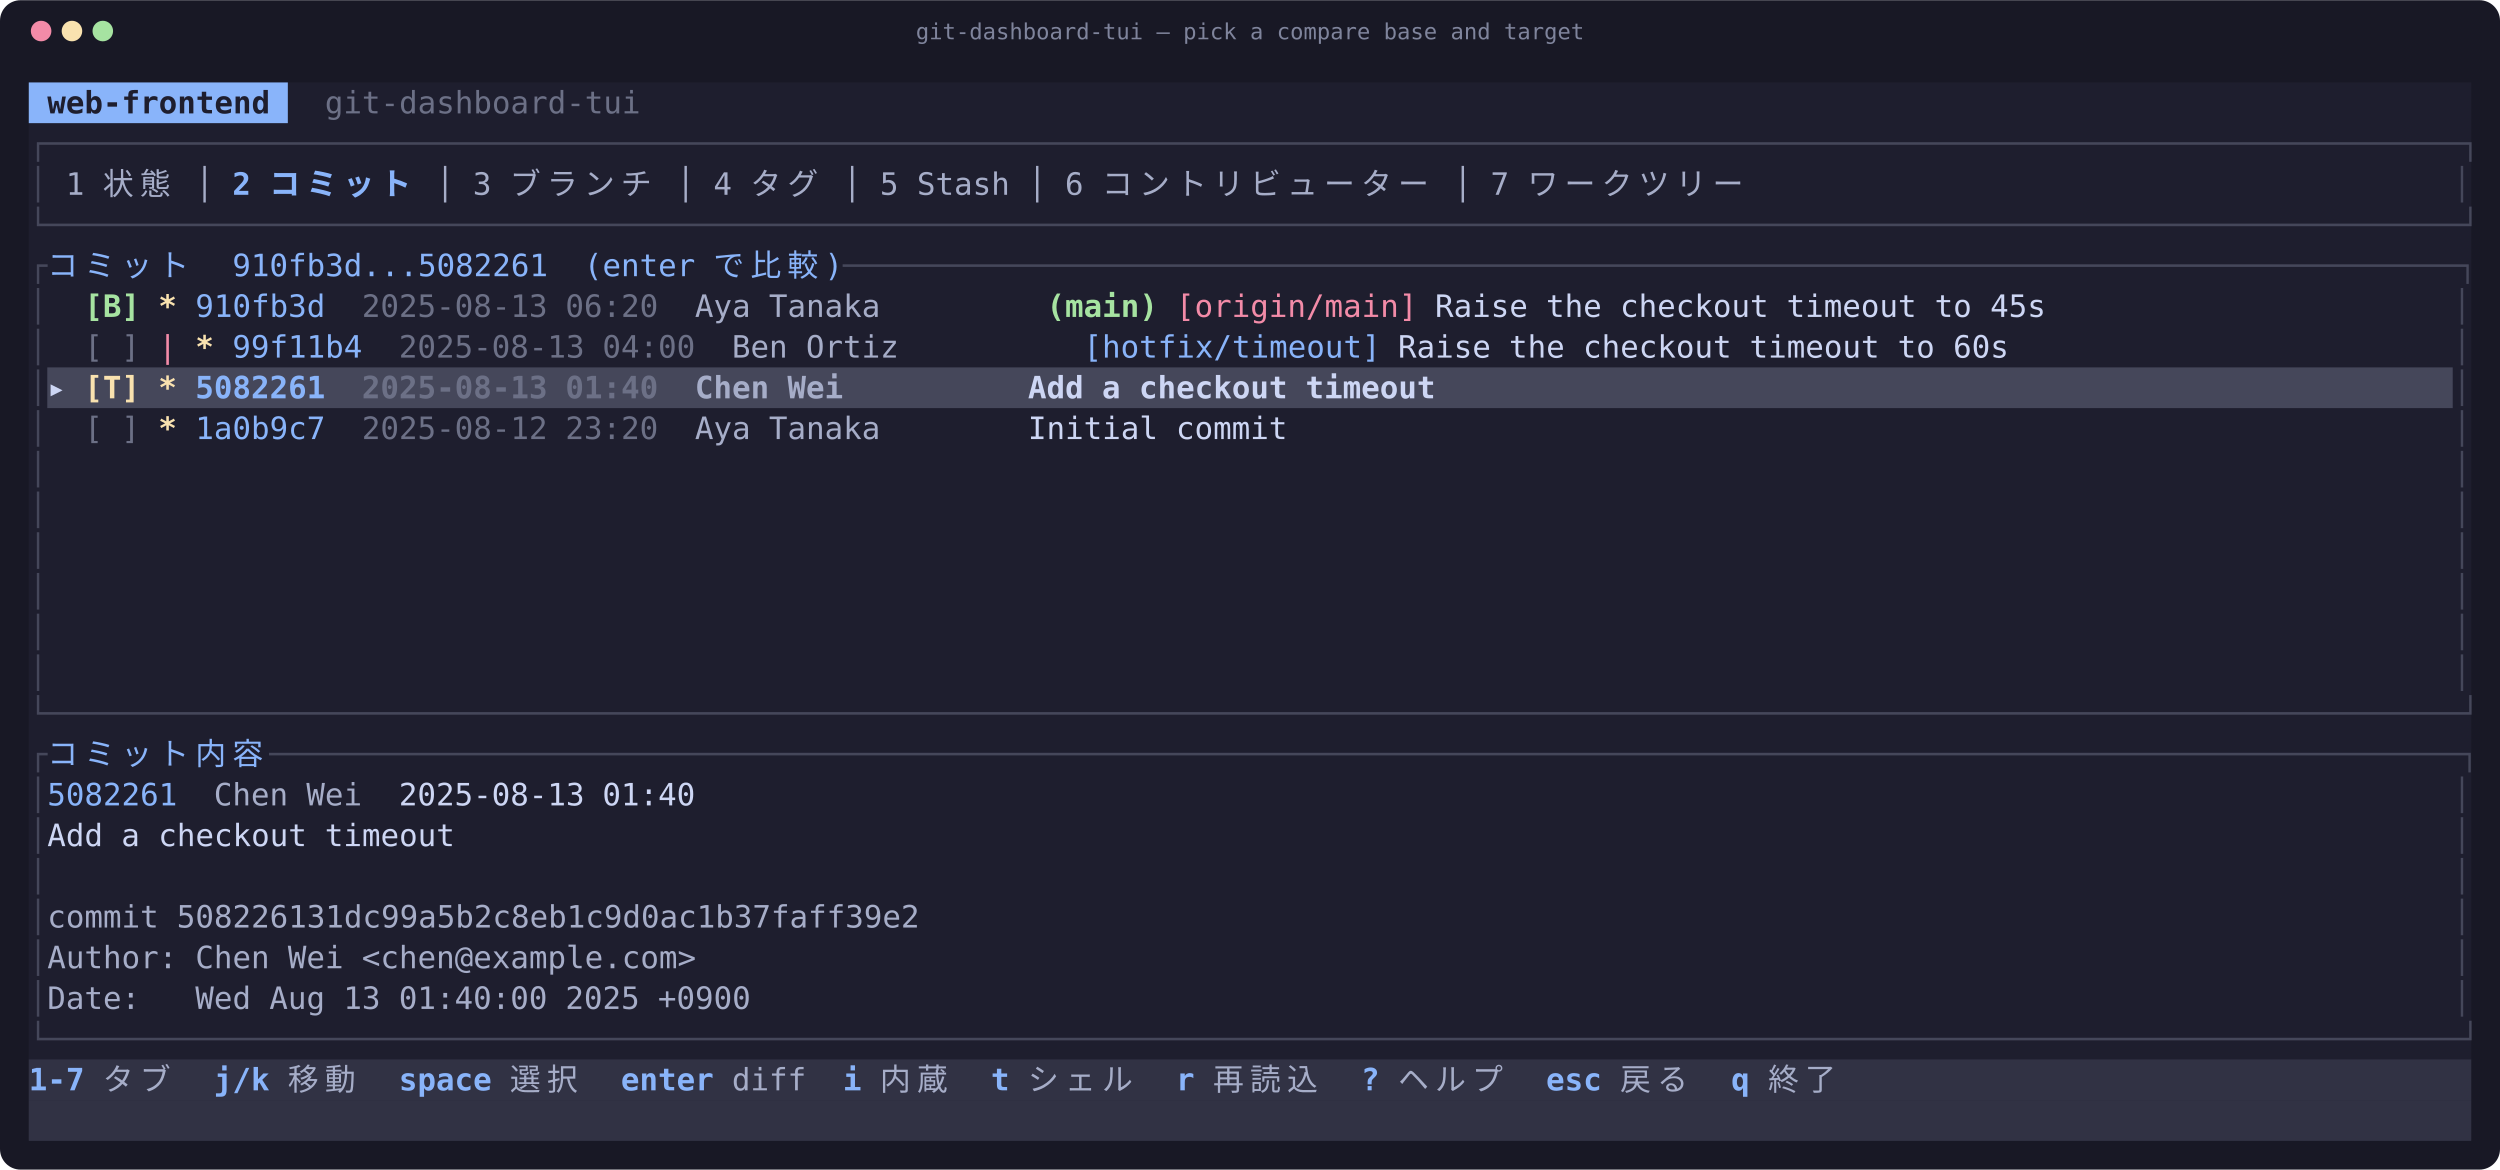
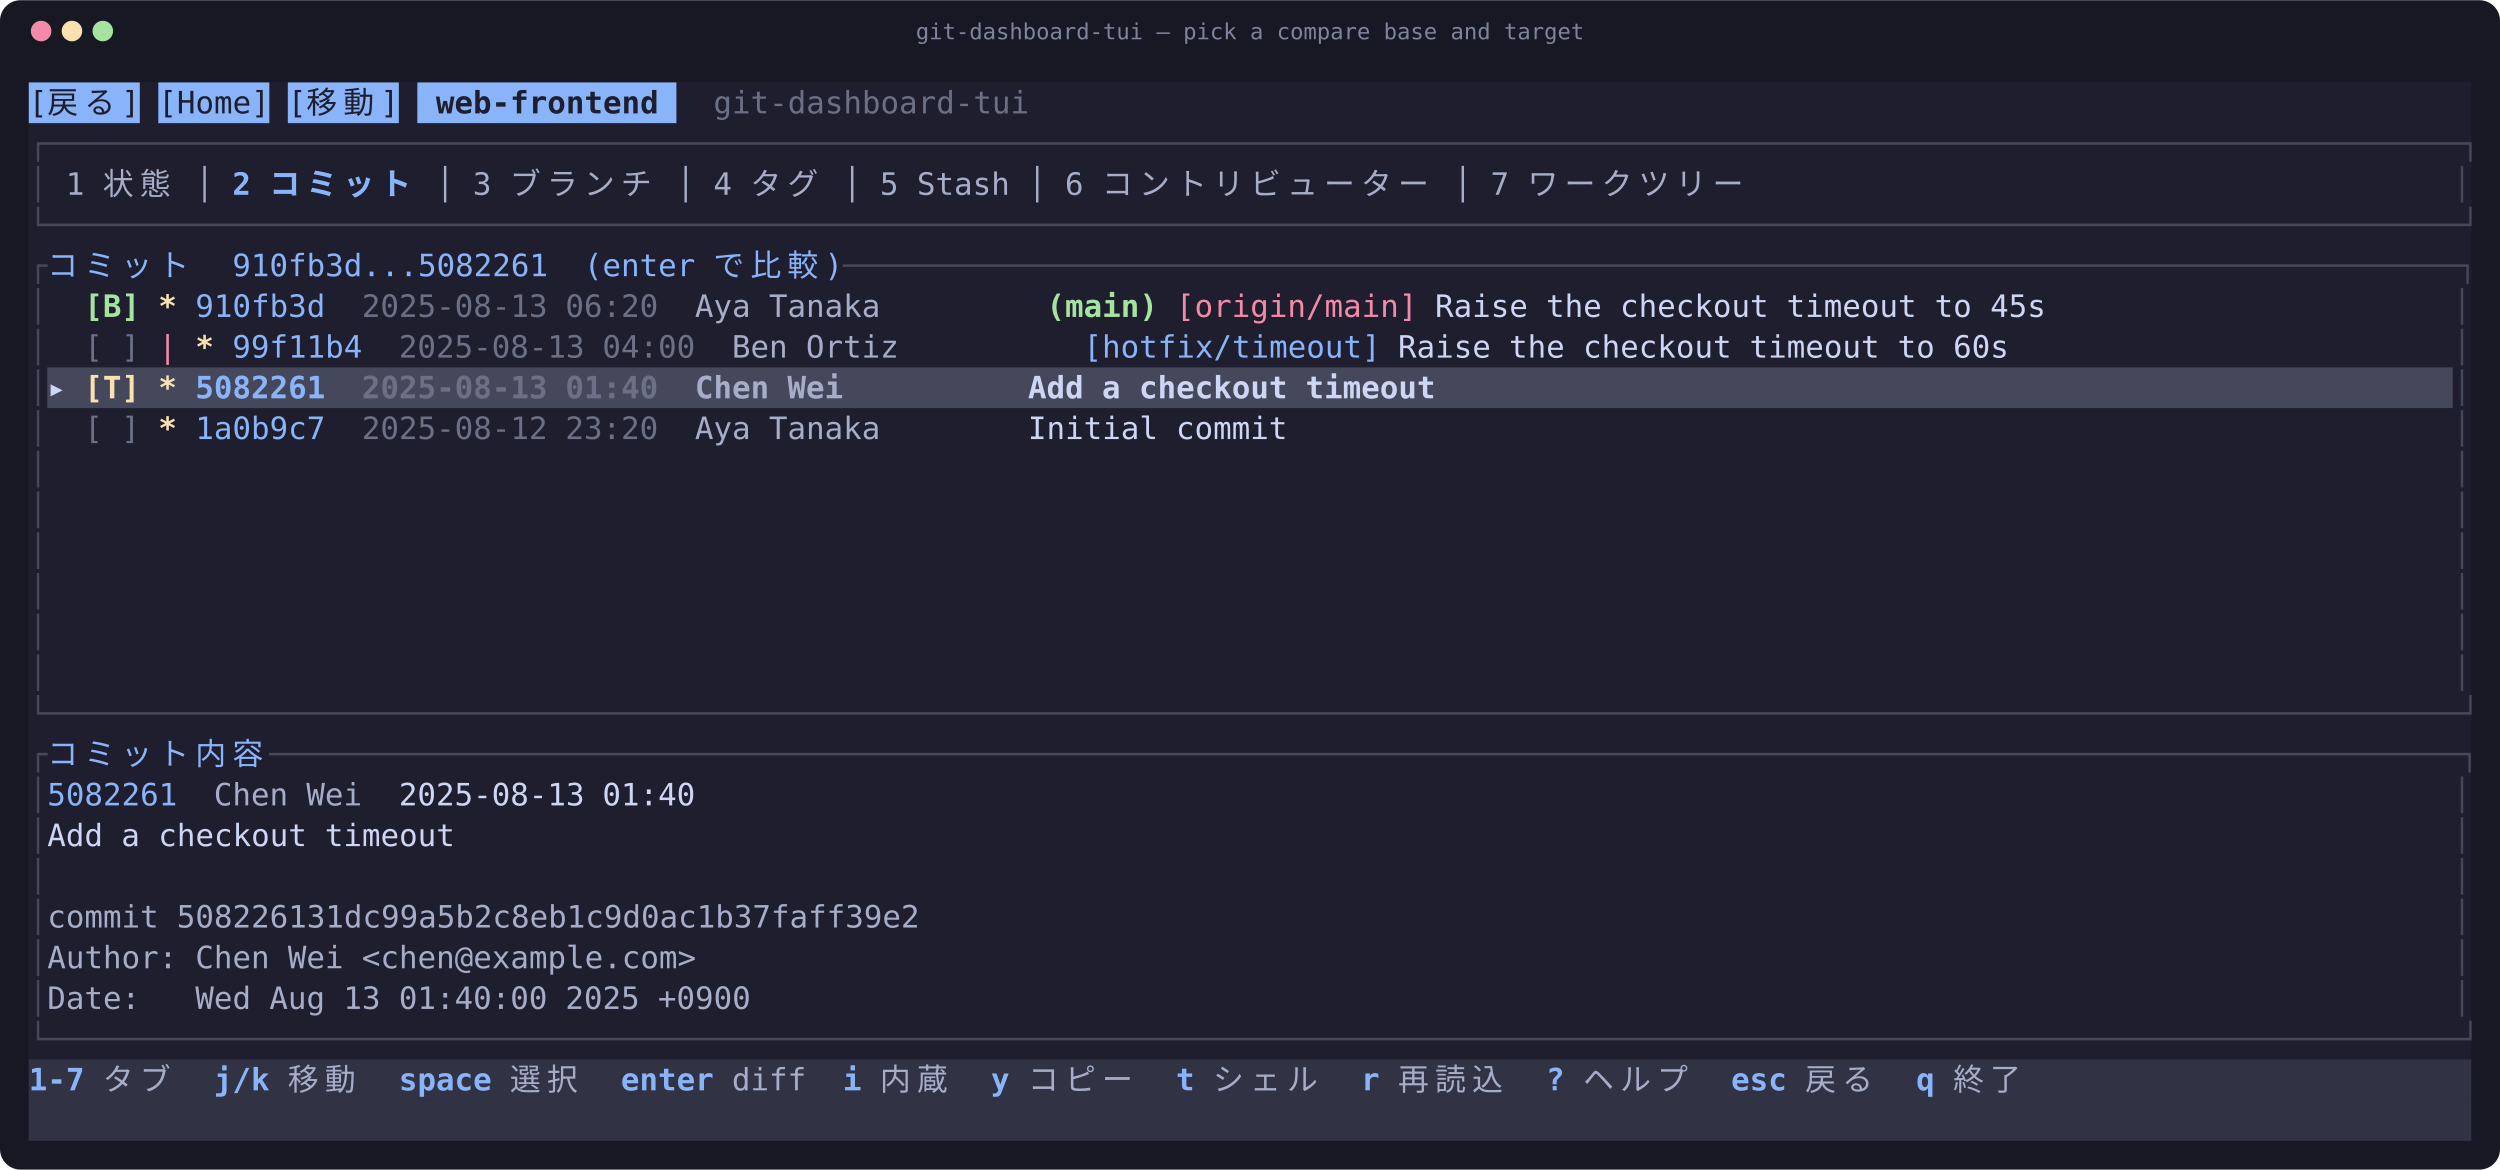
<svg xmlns="http://www.w3.org/2000/svg" width="1216" height="569" viewBox="0 0 1216.00 568.80" font-family="ui-monospace,SFMono-Regular,Menlo,Consolas,'DejaVu Sans Mono','Noto Sans Mono CJK JP','Hiragino Kaku Gothic ProN','Yu Gothic',monospace" font-size="15.0">
  <rect width="1216.00" height="568.80" rx="10" fill="#181825" />
  <circle cx="20.0" cy="15.0" r="5" fill="#f38ba8" />
  <circle cx="35.0" cy="15.0" r="5" fill="#f9e2af" />
  <circle cx="50.0" cy="15.0" r="5" fill="#a6e3a1" />
  <text x="608.0" y="19.0" fill="#7f849c" font-size="10.8" text-anchor="middle">git-dashboard-tui — pick a compare base and target</text>
  <rect x="14.00" y="40.00" width="1188.00" height="514.80" fill="#1e1e2e" />
-   <rect x="14.00" y="40.00" width="126.00" height="19.80" fill="#89b4fa" />
-   <text x="23.00" y="55.05" fill="#1e1e2e" font-weight="bold" xml:space="preserve">web-frontend</text>
-   <text x="158.00" y="55.05" fill="#6c7086" xml:space="preserve">git-dashboard-tui</text>
-   <text x="14.00" y="74.85" fill="#45475a" xml:space="preserve">┌──────────────────────────────────────────────────────────────────────────────────────────────────────────────────────────────────┐</text>
-   <text x="14.00" y="94.65" fill="#45475a" xml:space="preserve">│</text>
-   <text x="32.00" y="94.65" fill="#a6adc8" xml:space="preserve">1</text>
-   <text x="50.00" y="94.65" fill="#a6adc8">状</text>
-   <text x="68.00" y="94.65" fill="#a6adc8">態</text>
-   <text x="95.00" y="94.65" fill="#a6adc8" xml:space="preserve">│</text>
-   <text x="113.00" y="94.65" fill="#89b4fa" font-weight="bold" xml:space="preserve">2</text>
-   <text x="131.00" y="94.65" fill="#89b4fa" font-weight="bold">コ</text>
-   <text x="149.00" y="94.65" fill="#89b4fa" font-weight="bold">ミ</text>
-   <text x="167.00" y="94.65" fill="#89b4fa" font-weight="bold">ッ</text>
-   <text x="185.00" y="94.65" fill="#89b4fa" font-weight="bold">ト</text>
-   <text x="212.00" y="94.65" fill="#a6adc8" xml:space="preserve">│</text>
-   <text x="230.00" y="94.65" fill="#a6adc8" xml:space="preserve">3</text>
-   <text x="248.00" y="94.65" fill="#a6adc8">ブ</text>
-   <text x="266.00" y="94.65" fill="#a6adc8">ラ</text>
-   <text x="284.00" y="94.65" fill="#a6adc8">ン</text>
-   <text x="302.00" y="94.65" fill="#a6adc8">チ</text>
-   <text x="329.00" y="94.65" fill="#a6adc8" xml:space="preserve">│</text>
-   <text x="347.00" y="94.65" fill="#a6adc8" xml:space="preserve">4</text>
-   <text x="365.00" y="94.65" fill="#a6adc8">タ</text>
-   <text x="383.00" y="94.65" fill="#a6adc8">グ</text>
-   <text x="410.00" y="94.65" fill="#a6adc8" xml:space="preserve">│</text>
-   <text x="428.00" y="94.65" fill="#a6adc8" xml:space="preserve">5</text>
-   <text x="446.00" y="94.65" fill="#a6adc8" xml:space="preserve">Stash</text>
-   <text x="500.00" y="94.65" fill="#a6adc8" xml:space="preserve">│</text>
-   <text x="518.00" y="94.65" fill="#a6adc8" xml:space="preserve">6</text>
-   <text x="536.00" y="94.65" fill="#a6adc8">コ</text>
-   <text x="554.00" y="94.65" fill="#a6adc8">ン</text>
-   <text x="572.00" y="94.65" fill="#a6adc8">ト</text>
-   <text x="590.00" y="94.65" fill="#a6adc8">リ</text>
-   <text x="608.00" y="94.65" fill="#a6adc8">ビ</text>
-   <text x="626.00" y="94.65" fill="#a6adc8">ュ</text>
-   <text x="644.00" y="94.65" fill="#a6adc8">ー</text>
-   <text x="662.00" y="94.65" fill="#a6adc8">タ</text>
-   <text x="680.00" y="94.65" fill="#a6adc8">ー</text>
-   <text x="707.00" y="94.65" fill="#a6adc8" xml:space="preserve">│</text>
-   <text x="725.00" y="94.65" fill="#a6adc8" xml:space="preserve">7</text>
-   <text x="743.00" y="94.65" fill="#a6adc8">ワ</text>
-   <text x="761.00" y="94.65" fill="#a6adc8">ー</text>
-   <text x="779.00" y="94.65" fill="#a6adc8">ク</text>
-   <text x="797.00" y="94.65" fill="#a6adc8">ツ</text>
-   <text x="815.00" y="94.65" fill="#a6adc8">リ</text>
-   <text x="833.00" y="94.65" fill="#a6adc8">ー</text>
-   <text x="1193.00" y="94.65" fill="#45475a" xml:space="preserve">│</text>
-   <text x="14.00" y="114.45" fill="#45475a" xml:space="preserve">└──────────────────────────────────────────────────────────────────────────────────────────────────────────────────────────────────┘</text>
-   <text x="14.00" y="134.25" fill="#45475a" xml:space="preserve">┌</text>
-   <text x="23.00" y="134.25" fill="#89b4fa">コ</text>
-   <text x="41.00" y="134.25" fill="#89b4fa">ミ</text>
-   <text x="59.00" y="134.25" fill="#89b4fa">ッ</text>
-   <text x="77.00" y="134.25" fill="#89b4fa">ト</text>
-   <text x="113.00" y="134.25" fill="#89b4fa" xml:space="preserve">910fb3d...5082261</text>
-   <text x="284.00" y="134.25" fill="#89b4fa" xml:space="preserve">(enter</text>
-   <text x="347.00" y="134.25" fill="#89b4fa">で</text>
-   <text x="365.00" y="134.25" fill="#89b4fa">比</text>
-   <text x="383.00" y="134.25" fill="#89b4fa">較</text>
-   <text x="401.00" y="134.25" fill="#89b4fa" xml:space="preserve">)</text>
-   <text x="410.00" y="134.25" fill="#45475a" xml:space="preserve">───────────────────────────────────────────────────────────────────────────────────────┐</text>
-   <text x="14.00" y="154.05" fill="#45475a" xml:space="preserve">│</text>
-   <text x="41.00" y="154.05" fill="#a6e3a1" font-weight="bold" xml:space="preserve">[B]</text>
-   <text x="77.00" y="154.05" fill="#f9e2af" font-weight="bold" xml:space="preserve">*</text>
-   <text x="95.00" y="154.05" fill="#89b4fa" xml:space="preserve">910fb3d</text>
-   <text x="176.00" y="154.05" fill="#6c7086" xml:space="preserve">2025-08-13</text>
-   <text x="275.00" y="154.05" fill="#6c7086" xml:space="preserve">06:20</text>
-   <text x="338.00" y="154.05" fill="#a6adc8" xml:space="preserve">Aya</text>
-   <text x="374.00" y="154.05" fill="#a6adc8" xml:space="preserve">Tanaka</text>
-   <text x="509.00" y="154.05" fill="#a6e3a1" font-weight="bold" xml:space="preserve">(main)</text>
-   <text x="572.00" y="154.05" fill="#f38ba8" xml:space="preserve">[origin/main]</text>
-   <text x="698.00" y="154.05" fill="#cdd6f4" xml:space="preserve">Raise</text>
-   <text x="752.00" y="154.05" fill="#cdd6f4" xml:space="preserve">the</text>
-   <text x="788.00" y="154.05" fill="#cdd6f4" xml:space="preserve">checkout</text>
-   <text x="869.00" y="154.05" fill="#cdd6f4" xml:space="preserve">timeout</text>
-   <text x="941.00" y="154.05" fill="#cdd6f4" xml:space="preserve">to</text>
-   <text x="968.00" y="154.05" fill="#cdd6f4" xml:space="preserve">45s</text>
-   <text x="1193.00" y="154.05" fill="#45475a" xml:space="preserve">│</text>
-   <text x="14.00" y="173.85" fill="#45475a" xml:space="preserve">│</text>
-   <text x="41.00" y="173.85" fill="#6c7086" xml:space="preserve">[</text>
-   <text x="59.00" y="173.85" fill="#6c7086" xml:space="preserve">]</text>
-   <text x="77.00" y="173.85" fill="#f38ba8" xml:space="preserve">|</text>
-   <text x="95.00" y="173.85" fill="#f9e2af" font-weight="bold" xml:space="preserve">*</text>
-   <text x="113.00" y="173.85" fill="#89b4fa" xml:space="preserve">99f11b4</text>
-   <text x="194.00" y="173.85" fill="#6c7086" xml:space="preserve">2025-08-13</text>
-   <text x="293.00" y="173.85" fill="#6c7086" xml:space="preserve">04:00</text>
-   <text x="356.00" y="173.85" fill="#a6adc8" xml:space="preserve">Ben</text>
-   <text x="392.00" y="173.85" fill="#a6adc8" xml:space="preserve">Ortiz</text>
-   <text x="527.00" y="173.85" fill="#89b4fa" xml:space="preserve">[hotfix/timeout]</text>
-   <text x="680.00" y="173.85" fill="#cdd6f4" xml:space="preserve">Raise</text>
-   <text x="734.00" y="173.85" fill="#cdd6f4" xml:space="preserve">the</text>
-   <text x="770.00" y="173.85" fill="#cdd6f4" xml:space="preserve">checkout</text>
-   <text x="851.00" y="173.85" fill="#cdd6f4" xml:space="preserve">timeout</text>
-   <text x="923.00" y="173.85" fill="#cdd6f4" xml:space="preserve">to</text>
-   <text x="950.00" y="173.85" fill="#cdd6f4" xml:space="preserve">60s</text>
-   <text x="1193.00" y="173.85" fill="#45475a" xml:space="preserve">│</text>
+   <rect x="14.00" y="40.00" width="54.00" height="19.80" fill="#89b4fa" />
+   <rect x="77.00" y="40.00" width="54.00" height="19.80" fill="#89b4fa" />
+   <rect x="140.00" y="40.00" width="54.00" height="19.80" fill="#89b4fa" />
+   <rect x="203.00" y="40.00" width="126.00" height="19.80" fill="#89b4fa" />
+   <text x="14.00" y="55.05" fill="#1e1e2e" textLength="9.00" lengthAdjust="spacingAndGlyphs">[</text>
+   <text x="23.00" y="55.05" fill="#1e1e2e" textLength="18.00" lengthAdjust="spacingAndGlyphs">戻</text>
+   <text x="41.00" y="55.05" fill="#1e1e2e" textLength="18.00" lengthAdjust="spacingAndGlyphs">る</text>
+   <text x="59.00" y="55.05" fill="#1e1e2e" textLength="9.00" lengthAdjust="spacingAndGlyphs" xml:space="preserve">]</text>
+   <text x="77.00" y="55.05" fill="#1e1e2e" textLength="54.00" lengthAdjust="spacingAndGlyphs" xml:space="preserve">[Home]</text>
+   <text x="140.00" y="55.05" fill="#1e1e2e" textLength="9.00" lengthAdjust="spacingAndGlyphs">[</text>
+   <text x="149.00" y="55.05" fill="#1e1e2e" textLength="18.00" lengthAdjust="spacingAndGlyphs">移</text>
+   <text x="167.00" y="55.05" fill="#1e1e2e" textLength="18.00" lengthAdjust="spacingAndGlyphs">動</text>
+   <text x="185.00" y="55.05" fill="#1e1e2e" textLength="9.00" lengthAdjust="spacingAndGlyphs" xml:space="preserve">]</text>
+   <text x="212.00" y="55.05" fill="#1e1e2e" font-weight="bold" textLength="108.00" lengthAdjust="spacingAndGlyphs" xml:space="preserve">web-frontend</text>
+   <text x="347.00" y="55.05" fill="#6c7086" textLength="153.00" lengthAdjust="spacingAndGlyphs" xml:space="preserve">git-dashboard-tui</text>
+   <text x="14.00" y="74.85" fill="#45475a" textLength="1188.00" lengthAdjust="spacingAndGlyphs" xml:space="preserve">┌──────────────────────────────────────────────────────────────────────────────────────────────────────────────────────────────────┐</text>
+   <text x="14.00" y="94.65" fill="#45475a" textLength="9.00" lengthAdjust="spacingAndGlyphs" xml:space="preserve">│</text>
+   <text x="32.00" y="94.65" fill="#a6adc8" textLength="9.00" lengthAdjust="spacingAndGlyphs" xml:space="preserve">1</text>
+   <text x="50.00" y="94.65" fill="#a6adc8" textLength="18.00" lengthAdjust="spacingAndGlyphs">状</text>
+   <text x="68.00" y="94.65" fill="#a6adc8" textLength="18.00" lengthAdjust="spacingAndGlyphs">態</text>
+   <text x="95.00" y="94.65" fill="#a6adc8" textLength="9.00" lengthAdjust="spacingAndGlyphs" xml:space="preserve">│</text>
+   <text x="113.00" y="94.65" fill="#89b4fa" font-weight="bold" textLength="9.00" lengthAdjust="spacingAndGlyphs" xml:space="preserve">2</text>
+   <text x="131.00" y="94.65" fill="#89b4fa" font-weight="bold" textLength="18.00" lengthAdjust="spacingAndGlyphs">コ</text>
+   <text x="149.00" y="94.65" fill="#89b4fa" font-weight="bold" textLength="18.00" lengthAdjust="spacingAndGlyphs">ミ</text>
+   <text x="167.00" y="94.65" fill="#89b4fa" font-weight="bold" textLength="18.00" lengthAdjust="spacingAndGlyphs">ッ</text>
+   <text x="185.00" y="94.65" fill="#89b4fa" font-weight="bold" textLength="18.00" lengthAdjust="spacingAndGlyphs">ト</text>
+   <text x="212.00" y="94.65" fill="#a6adc8" textLength="9.00" lengthAdjust="spacingAndGlyphs" xml:space="preserve">│</text>
+   <text x="230.00" y="94.65" fill="#a6adc8" textLength="9.00" lengthAdjust="spacingAndGlyphs" xml:space="preserve">3</text>
+   <text x="248.00" y="94.65" fill="#a6adc8" textLength="18.00" lengthAdjust="spacingAndGlyphs">ブ</text>
+   <text x="266.00" y="94.65" fill="#a6adc8" textLength="18.00" lengthAdjust="spacingAndGlyphs">ラ</text>
+   <text x="284.00" y="94.65" fill="#a6adc8" textLength="18.00" lengthAdjust="spacingAndGlyphs">ン</text>
+   <text x="302.00" y="94.65" fill="#a6adc8" textLength="18.00" lengthAdjust="spacingAndGlyphs">チ</text>
+   <text x="329.00" y="94.65" fill="#a6adc8" textLength="9.00" lengthAdjust="spacingAndGlyphs" xml:space="preserve">│</text>
+   <text x="347.00" y="94.65" fill="#a6adc8" textLength="9.00" lengthAdjust="spacingAndGlyphs" xml:space="preserve">4</text>
+   <text x="365.00" y="94.65" fill="#a6adc8" textLength="18.00" lengthAdjust="spacingAndGlyphs">タ</text>
+   <text x="383.00" y="94.65" fill="#a6adc8" textLength="18.00" lengthAdjust="spacingAndGlyphs">グ</text>
+   <text x="410.00" y="94.65" fill="#a6adc8" textLength="9.00" lengthAdjust="spacingAndGlyphs" xml:space="preserve">│</text>
+   <text x="428.00" y="94.65" fill="#a6adc8" textLength="9.00" lengthAdjust="spacingAndGlyphs" xml:space="preserve">5</text>
+   <text x="446.00" y="94.65" fill="#a6adc8" textLength="45.00" lengthAdjust="spacingAndGlyphs" xml:space="preserve">Stash</text>
+   <text x="500.00" y="94.65" fill="#a6adc8" textLength="9.00" lengthAdjust="spacingAndGlyphs" xml:space="preserve">│</text>
+   <text x="518.00" y="94.65" fill="#a6adc8" textLength="9.00" lengthAdjust="spacingAndGlyphs" xml:space="preserve">6</text>
+   <text x="536.00" y="94.65" fill="#a6adc8" textLength="18.00" lengthAdjust="spacingAndGlyphs">コ</text>
+   <text x="554.00" y="94.65" fill="#a6adc8" textLength="18.00" lengthAdjust="spacingAndGlyphs">ン</text>
+   <text x="572.00" y="94.65" fill="#a6adc8" textLength="18.00" lengthAdjust="spacingAndGlyphs">ト</text>
+   <text x="590.00" y="94.65" fill="#a6adc8" textLength="18.00" lengthAdjust="spacingAndGlyphs">リ</text>
+   <text x="608.00" y="94.65" fill="#a6adc8" textLength="18.00" lengthAdjust="spacingAndGlyphs">ビ</text>
+   <text x="626.00" y="94.65" fill="#a6adc8" textLength="18.00" lengthAdjust="spacingAndGlyphs">ュ</text>
+   <text x="644.00" y="94.65" fill="#a6adc8" textLength="18.00" lengthAdjust="spacingAndGlyphs">ー</text>
+   <text x="662.00" y="94.65" fill="#a6adc8" textLength="18.00" lengthAdjust="spacingAndGlyphs">タ</text>
+   <text x="680.00" y="94.65" fill="#a6adc8" textLength="18.00" lengthAdjust="spacingAndGlyphs">ー</text>
+   <text x="707.00" y="94.65" fill="#a6adc8" textLength="9.00" lengthAdjust="spacingAndGlyphs" xml:space="preserve">│</text>
+   <text x="725.00" y="94.65" fill="#a6adc8" textLength="9.00" lengthAdjust="spacingAndGlyphs" xml:space="preserve">7</text>
+   <text x="743.00" y="94.65" fill="#a6adc8" textLength="18.00" lengthAdjust="spacingAndGlyphs">ワ</text>
+   <text x="761.00" y="94.65" fill="#a6adc8" textLength="18.00" lengthAdjust="spacingAndGlyphs">ー</text>
+   <text x="779.00" y="94.65" fill="#a6adc8" textLength="18.00" lengthAdjust="spacingAndGlyphs">ク</text>
+   <text x="797.00" y="94.65" fill="#a6adc8" textLength="18.00" lengthAdjust="spacingAndGlyphs">ツ</text>
+   <text x="815.00" y="94.65" fill="#a6adc8" textLength="18.00" lengthAdjust="spacingAndGlyphs">リ</text>
+   <text x="833.00" y="94.65" fill="#a6adc8" textLength="18.00" lengthAdjust="spacingAndGlyphs">ー</text>
+   <text x="1193.00" y="94.65" fill="#45475a" textLength="9.00" lengthAdjust="spacingAndGlyphs" xml:space="preserve">│</text>
+   <text x="14.00" y="114.45" fill="#45475a" textLength="1188.00" lengthAdjust="spacingAndGlyphs" xml:space="preserve">└──────────────────────────────────────────────────────────────────────────────────────────────────────────────────────────────────┘</text>
+   <text x="14.00" y="134.25" fill="#45475a" textLength="9.00" lengthAdjust="spacingAndGlyphs" xml:space="preserve">┌</text>
+   <text x="23.00" y="134.25" fill="#89b4fa" textLength="18.00" lengthAdjust="spacingAndGlyphs">コ</text>
+   <text x="41.00" y="134.25" fill="#89b4fa" textLength="18.00" lengthAdjust="spacingAndGlyphs">ミ</text>
+   <text x="59.00" y="134.25" fill="#89b4fa" textLength="18.00" lengthAdjust="spacingAndGlyphs">ッ</text>
+   <text x="77.00" y="134.25" fill="#89b4fa" textLength="18.00" lengthAdjust="spacingAndGlyphs">ト</text>
+   <text x="113.00" y="134.25" fill="#89b4fa" textLength="153.00" lengthAdjust="spacingAndGlyphs" xml:space="preserve">910fb3d...5082261</text>
+   <text x="284.00" y="134.25" fill="#89b4fa" textLength="54.00" lengthAdjust="spacingAndGlyphs" xml:space="preserve">(enter</text>
+   <text x="347.00" y="134.25" fill="#89b4fa" textLength="18.00" lengthAdjust="spacingAndGlyphs">で</text>
+   <text x="365.00" y="134.25" fill="#89b4fa" textLength="18.00" lengthAdjust="spacingAndGlyphs">比</text>
+   <text x="383.00" y="134.25" fill="#89b4fa" textLength="18.00" lengthAdjust="spacingAndGlyphs">較</text>
+   <text x="401.00" y="134.25" fill="#89b4fa" textLength="9.00" lengthAdjust="spacingAndGlyphs" xml:space="preserve">)</text>
+   <text x="410.00" y="134.25" fill="#45475a" textLength="792.00" lengthAdjust="spacingAndGlyphs" xml:space="preserve">───────────────────────────────────────────────────────────────────────────────────────┐</text>
+   <text x="14.00" y="154.05" fill="#45475a" textLength="9.00" lengthAdjust="spacingAndGlyphs" xml:space="preserve">│</text>
+   <text x="41.00" y="154.05" fill="#a6e3a1" font-weight="bold" textLength="27.00" lengthAdjust="spacingAndGlyphs" xml:space="preserve">[B]</text>
+   <text x="77.00" y="154.05" fill="#f9e2af" font-weight="bold" textLength="9.00" lengthAdjust="spacingAndGlyphs" xml:space="preserve">*</text>
+   <text x="95.00" y="154.05" fill="#89b4fa" textLength="63.00" lengthAdjust="spacingAndGlyphs" xml:space="preserve">910fb3d</text>
+   <text x="176.00" y="154.05" fill="#6c7086" textLength="90.00" lengthAdjust="spacingAndGlyphs" xml:space="preserve">2025-08-13</text>
+   <text x="275.00" y="154.05" fill="#6c7086" textLength="45.00" lengthAdjust="spacingAndGlyphs" xml:space="preserve">06:20</text>
+   <text x="338.00" y="154.05" fill="#a6adc8" textLength="27.00" lengthAdjust="spacingAndGlyphs" xml:space="preserve">Aya</text>
+   <text x="374.00" y="154.05" fill="#a6adc8" textLength="54.00" lengthAdjust="spacingAndGlyphs" xml:space="preserve">Tanaka</text>
+   <text x="509.00" y="154.05" fill="#a6e3a1" font-weight="bold" textLength="54.00" lengthAdjust="spacingAndGlyphs" xml:space="preserve">(main)</text>
+   <text x="572.00" y="154.05" fill="#f38ba8" textLength="117.00" lengthAdjust="spacingAndGlyphs" xml:space="preserve">[origin/main]</text>
+   <text x="698.00" y="154.05" fill="#cdd6f4" textLength="45.00" lengthAdjust="spacingAndGlyphs" xml:space="preserve">Raise</text>
+   <text x="752.00" y="154.05" fill="#cdd6f4" textLength="27.00" lengthAdjust="spacingAndGlyphs" xml:space="preserve">the</text>
+   <text x="788.00" y="154.05" fill="#cdd6f4" textLength="72.00" lengthAdjust="spacingAndGlyphs" xml:space="preserve">checkout</text>
+   <text x="869.00" y="154.05" fill="#cdd6f4" textLength="63.00" lengthAdjust="spacingAndGlyphs" xml:space="preserve">timeout</text>
+   <text x="941.00" y="154.05" fill="#cdd6f4" textLength="18.00" lengthAdjust="spacingAndGlyphs" xml:space="preserve">to</text>
+   <text x="968.00" y="154.05" fill="#cdd6f4" textLength="27.00" lengthAdjust="spacingAndGlyphs" xml:space="preserve">45s</text>
+   <text x="1193.00" y="154.05" fill="#45475a" textLength="9.00" lengthAdjust="spacingAndGlyphs" xml:space="preserve">│</text>
+   <text x="14.00" y="173.85" fill="#45475a" textLength="9.00" lengthAdjust="spacingAndGlyphs" xml:space="preserve">│</text>
+   <text x="41.00" y="173.85" fill="#6c7086" textLength="9.00" lengthAdjust="spacingAndGlyphs" xml:space="preserve">[</text>
+   <text x="59.00" y="173.85" fill="#6c7086" textLength="9.00" lengthAdjust="spacingAndGlyphs" xml:space="preserve">]</text>
+   <text x="77.00" y="173.85" fill="#f38ba8" textLength="9.00" lengthAdjust="spacingAndGlyphs" xml:space="preserve">|</text>
+   <text x="95.00" y="173.85" fill="#f9e2af" font-weight="bold" textLength="9.00" lengthAdjust="spacingAndGlyphs" xml:space="preserve">*</text>
+   <text x="113.00" y="173.85" fill="#89b4fa" textLength="63.00" lengthAdjust="spacingAndGlyphs" xml:space="preserve">99f11b4</text>
+   <text x="194.00" y="173.85" fill="#6c7086" textLength="90.00" lengthAdjust="spacingAndGlyphs" xml:space="preserve">2025-08-13</text>
+   <text x="293.00" y="173.85" fill="#6c7086" textLength="45.00" lengthAdjust="spacingAndGlyphs" xml:space="preserve">04:00</text>
+   <text x="356.00" y="173.85" fill="#a6adc8" textLength="27.00" lengthAdjust="spacingAndGlyphs" xml:space="preserve">Ben</text>
+   <text x="392.00" y="173.85" fill="#a6adc8" textLength="45.00" lengthAdjust="spacingAndGlyphs" xml:space="preserve">Ortiz</text>
+   <text x="527.00" y="173.85" fill="#89b4fa" textLength="144.00" lengthAdjust="spacingAndGlyphs" xml:space="preserve">[hotfix/timeout]</text>
+   <text x="680.00" y="173.85" fill="#cdd6f4" textLength="45.00" lengthAdjust="spacingAndGlyphs" xml:space="preserve">Raise</text>
+   <text x="734.00" y="173.85" fill="#cdd6f4" textLength="27.00" lengthAdjust="spacingAndGlyphs" xml:space="preserve">the</text>
+   <text x="770.00" y="173.85" fill="#cdd6f4" textLength="72.00" lengthAdjust="spacingAndGlyphs" xml:space="preserve">checkout</text>
+   <text x="851.00" y="173.85" fill="#cdd6f4" textLength="63.00" lengthAdjust="spacingAndGlyphs" xml:space="preserve">timeout</text>
+   <text x="923.00" y="173.85" fill="#cdd6f4" textLength="18.00" lengthAdjust="spacingAndGlyphs" xml:space="preserve">to</text>
+   <text x="950.00" y="173.85" fill="#cdd6f4" textLength="27.00" lengthAdjust="spacingAndGlyphs" xml:space="preserve">60s</text>
+   <text x="1193.00" y="173.85" fill="#45475a" textLength="9.00" lengthAdjust="spacingAndGlyphs" xml:space="preserve">│</text>
  <rect x="23.00" y="178.60" width="1170.00" height="19.80" fill="#45475a" />
-   <text x="14.00" y="193.65" fill="#45475a" xml:space="preserve">│</text>
-   <text x="23.00" y="193.65" fill="#cdd6f4" font-weight="bold" xml:space="preserve">▸</text>
-   <text x="41.00" y="193.65" fill="#f9e2af" font-weight="bold" xml:space="preserve">[T]</text>
-   <text x="77.00" y="193.65" fill="#f9e2af" font-weight="bold" xml:space="preserve">*</text>
-   <text x="95.00" y="193.65" fill="#89b4fa" font-weight="bold" xml:space="preserve">5082261</text>
-   <text x="176.00" y="193.65" fill="#6c7086" font-weight="bold" xml:space="preserve">2025-08-13</text>
-   <text x="275.00" y="193.65" fill="#6c7086" font-weight="bold" xml:space="preserve">01:40</text>
-   <text x="338.00" y="193.65" fill="#a6adc8" font-weight="bold" xml:space="preserve">Chen</text>
-   <text x="383.00" y="193.65" fill="#a6adc8" font-weight="bold" xml:space="preserve">Wei</text>
-   <text x="500.00" y="193.65" fill="#cdd6f4" font-weight="bold" xml:space="preserve">Add</text>
-   <text x="536.00" y="193.65" fill="#cdd6f4" font-weight="bold" xml:space="preserve">a</text>
-   <text x="554.00" y="193.65" fill="#cdd6f4" font-weight="bold" xml:space="preserve">checkout</text>
-   <text x="635.00" y="193.65" fill="#cdd6f4" font-weight="bold" xml:space="preserve">timeout</text>
-   <text x="1193.00" y="193.65" fill="#45475a" xml:space="preserve">│</text>
-   <text x="14.00" y="213.45" fill="#45475a" xml:space="preserve">│</text>
-   <text x="41.00" y="213.45" fill="#6c7086" xml:space="preserve">[</text>
-   <text x="59.00" y="213.45" fill="#6c7086" xml:space="preserve">]</text>
-   <text x="77.00" y="213.45" fill="#f9e2af" font-weight="bold" xml:space="preserve">*</text>
-   <text x="95.00" y="213.45" fill="#89b4fa" xml:space="preserve">1a0b9c7</text>
-   <text x="176.00" y="213.45" fill="#6c7086" xml:space="preserve">2025-08-12</text>
-   <text x="275.00" y="213.45" fill="#6c7086" xml:space="preserve">23:20</text>
-   <text x="338.00" y="213.45" fill="#a6adc8" xml:space="preserve">Aya</text>
-   <text x="374.00" y="213.45" fill="#a6adc8" xml:space="preserve">Tanaka</text>
-   <text x="500.00" y="213.45" fill="#cdd6f4" xml:space="preserve">Initial</text>
-   <text x="572.00" y="213.45" fill="#cdd6f4" xml:space="preserve">commit</text>
-   <text x="1193.00" y="213.45" fill="#45475a" xml:space="preserve">│</text>
-   <text x="14.00" y="233.25" fill="#45475a" xml:space="preserve">│</text>
-   <text x="1193.00" y="233.25" fill="#45475a" xml:space="preserve">│</text>
-   <text x="14.00" y="253.05" fill="#45475a" xml:space="preserve">│</text>
-   <text x="1193.00" y="253.05" fill="#45475a" xml:space="preserve">│</text>
-   <text x="14.00" y="272.85" fill="#45475a" xml:space="preserve">│</text>
-   <text x="1193.00" y="272.85" fill="#45475a" xml:space="preserve">│</text>
-   <text x="14.00" y="292.65" fill="#45475a" xml:space="preserve">│</text>
-   <text x="1193.00" y="292.65" fill="#45475a" xml:space="preserve">│</text>
-   <text x="14.00" y="312.45" fill="#45475a" xml:space="preserve">│</text>
-   <text x="1193.00" y="312.45" fill="#45475a" xml:space="preserve">│</text>
-   <text x="14.00" y="332.25" fill="#45475a" xml:space="preserve">│</text>
-   <text x="1193.00" y="332.25" fill="#45475a" xml:space="preserve">│</text>
-   <text x="14.00" y="352.05" fill="#45475a" xml:space="preserve">└──────────────────────────────────────────────────────────────────────────────────────────────────────────────────────────────────┘</text>
-   <text x="14.00" y="371.85" fill="#45475a" xml:space="preserve">┌</text>
-   <text x="23.00" y="371.85" fill="#89b4fa">コ</text>
-   <text x="41.00" y="371.85" fill="#89b4fa">ミ</text>
-   <text x="59.00" y="371.85" fill="#89b4fa">ッ</text>
-   <text x="77.00" y="371.85" fill="#89b4fa">ト</text>
-   <text x="95.00" y="371.85" fill="#89b4fa">内</text>
-   <text x="113.00" y="371.85" fill="#89b4fa">容</text>
-   <text x="131.00" y="371.85" fill="#45475a" xml:space="preserve">──────────────────────────────────────────────────────────────────────────────────────────────────────────────────────┐</text>
-   <text x="14.00" y="391.65" fill="#45475a" xml:space="preserve">│</text>
-   <text x="23.00" y="391.65" fill="#89b4fa" xml:space="preserve">5082261</text>
-   <text x="104.00" y="391.65" fill="#a6adc8" xml:space="preserve">Chen</text>
-   <text x="149.00" y="391.65" fill="#a6adc8" xml:space="preserve">Wei</text>
-   <text x="194.00" y="391.65" fill="#cdd6f4" xml:space="preserve">2025-08-13</text>
-   <text x="293.00" y="391.65" fill="#cdd6f4" xml:space="preserve">01:40</text>
-   <text x="1193.00" y="391.65" fill="#45475a" xml:space="preserve">│</text>
-   <text x="14.00" y="411.45" fill="#45475a" xml:space="preserve">│</text>
-   <text x="23.00" y="411.45" fill="#cdd6f4" xml:space="preserve">Add</text>
-   <text x="59.00" y="411.45" fill="#cdd6f4" xml:space="preserve">a</text>
-   <text x="77.00" y="411.45" fill="#cdd6f4" xml:space="preserve">checkout</text>
-   <text x="158.00" y="411.45" fill="#cdd6f4" xml:space="preserve">timeout</text>
-   <text x="1193.00" y="411.45" fill="#45475a" xml:space="preserve">│</text>
-   <text x="14.00" y="431.25" fill="#45475a" xml:space="preserve">│</text>
-   <text x="1193.00" y="431.25" fill="#45475a" xml:space="preserve">│</text>
-   <text x="14.00" y="451.05" fill="#45475a" xml:space="preserve">│</text>
-   <text x="23.00" y="451.05" fill="#a6adc8" xml:space="preserve">commit</text>
-   <text x="86.00" y="451.05" fill="#a6adc8" xml:space="preserve">508226131dc99a5b2c8eb1c9d0ac1b37faff39e2</text>
-   <text x="1193.00" y="451.05" fill="#45475a" xml:space="preserve">│</text>
-   <text x="14.00" y="470.85" fill="#45475a" xml:space="preserve">│</text>
-   <text x="23.00" y="470.85" fill="#a6adc8" xml:space="preserve">Author:</text>
-   <text x="95.00" y="470.85" fill="#a6adc8" xml:space="preserve">Chen</text>
-   <text x="140.00" y="470.85" fill="#a6adc8" xml:space="preserve">Wei</text>
-   <text x="176.00" y="470.85" fill="#a6adc8" xml:space="preserve">&lt;chen@example.com&gt;</text>
-   <text x="1193.00" y="470.85" fill="#45475a" xml:space="preserve">│</text>
-   <text x="14.00" y="490.65" fill="#45475a" xml:space="preserve">│</text>
-   <text x="23.00" y="490.65" fill="#a6adc8" xml:space="preserve">Date:</text>
-   <text x="95.00" y="490.65" fill="#a6adc8" xml:space="preserve">Wed</text>
-   <text x="131.00" y="490.65" fill="#a6adc8" xml:space="preserve">Aug</text>
-   <text x="167.00" y="490.65" fill="#a6adc8" xml:space="preserve">13</text>
-   <text x="194.00" y="490.65" fill="#a6adc8" xml:space="preserve">01:40:00</text>
-   <text x="275.00" y="490.65" fill="#a6adc8" xml:space="preserve">2025</text>
-   <text x="320.00" y="490.65" fill="#a6adc8" xml:space="preserve">+0900</text>
-   <text x="1193.00" y="490.65" fill="#45475a" xml:space="preserve">│</text>
-   <text x="14.00" y="510.45" fill="#45475a" xml:space="preserve">└──────────────────────────────────────────────────────────────────────────────────────────────────────────────────────────────────┘</text>
+   <text x="14.00" y="193.65" fill="#45475a" textLength="9.00" lengthAdjust="spacingAndGlyphs" xml:space="preserve">│</text>
+   <text x="23.00" y="193.65" fill="#cdd6f4" font-weight="bold" textLength="9.00" lengthAdjust="spacingAndGlyphs" xml:space="preserve">▸</text>
+   <text x="41.00" y="193.65" fill="#f9e2af" font-weight="bold" textLength="27.00" lengthAdjust="spacingAndGlyphs" xml:space="preserve">[T]</text>
+   <text x="77.00" y="193.65" fill="#f9e2af" font-weight="bold" textLength="9.00" lengthAdjust="spacingAndGlyphs" xml:space="preserve">*</text>
+   <text x="95.00" y="193.65" fill="#89b4fa" font-weight="bold" textLength="63.00" lengthAdjust="spacingAndGlyphs" xml:space="preserve">5082261</text>
+   <text x="176.00" y="193.65" fill="#6c7086" font-weight="bold" textLength="90.00" lengthAdjust="spacingAndGlyphs" xml:space="preserve">2025-08-13</text>
+   <text x="275.00" y="193.65" fill="#6c7086" font-weight="bold" textLength="45.00" lengthAdjust="spacingAndGlyphs" xml:space="preserve">01:40</text>
+   <text x="338.00" y="193.65" fill="#a6adc8" font-weight="bold" textLength="36.00" lengthAdjust="spacingAndGlyphs" xml:space="preserve">Chen</text>
+   <text x="383.00" y="193.65" fill="#a6adc8" font-weight="bold" textLength="27.00" lengthAdjust="spacingAndGlyphs" xml:space="preserve">Wei</text>
+   <text x="500.00" y="193.65" fill="#cdd6f4" font-weight="bold" textLength="27.00" lengthAdjust="spacingAndGlyphs" xml:space="preserve">Add</text>
+   <text x="536.00" y="193.65" fill="#cdd6f4" font-weight="bold" textLength="9.00" lengthAdjust="spacingAndGlyphs" xml:space="preserve">a</text>
+   <text x="554.00" y="193.65" fill="#cdd6f4" font-weight="bold" textLength="72.00" lengthAdjust="spacingAndGlyphs" xml:space="preserve">checkout</text>
+   <text x="635.00" y="193.65" fill="#cdd6f4" font-weight="bold" textLength="63.00" lengthAdjust="spacingAndGlyphs" xml:space="preserve">timeout</text>
+   <text x="1193.00" y="193.65" fill="#45475a" textLength="9.00" lengthAdjust="spacingAndGlyphs" xml:space="preserve">│</text>
+   <text x="14.00" y="213.45" fill="#45475a" textLength="9.00" lengthAdjust="spacingAndGlyphs" xml:space="preserve">│</text>
+   <text x="41.00" y="213.45" fill="#6c7086" textLength="9.00" lengthAdjust="spacingAndGlyphs" xml:space="preserve">[</text>
+   <text x="59.00" y="213.45" fill="#6c7086" textLength="9.00" lengthAdjust="spacingAndGlyphs" xml:space="preserve">]</text>
+   <text x="77.00" y="213.45" fill="#f9e2af" font-weight="bold" textLength="9.00" lengthAdjust="spacingAndGlyphs" xml:space="preserve">*</text>
+   <text x="95.00" y="213.45" fill="#89b4fa" textLength="63.00" lengthAdjust="spacingAndGlyphs" xml:space="preserve">1a0b9c7</text>
+   <text x="176.00" y="213.45" fill="#6c7086" textLength="90.00" lengthAdjust="spacingAndGlyphs" xml:space="preserve">2025-08-12</text>
+   <text x="275.00" y="213.45" fill="#6c7086" textLength="45.00" lengthAdjust="spacingAndGlyphs" xml:space="preserve">23:20</text>
+   <text x="338.00" y="213.45" fill="#a6adc8" textLength="27.00" lengthAdjust="spacingAndGlyphs" xml:space="preserve">Aya</text>
+   <text x="374.00" y="213.45" fill="#a6adc8" textLength="54.00" lengthAdjust="spacingAndGlyphs" xml:space="preserve">Tanaka</text>
+   <text x="500.00" y="213.45" fill="#cdd6f4" textLength="63.00" lengthAdjust="spacingAndGlyphs" xml:space="preserve">Initial</text>
+   <text x="572.00" y="213.45" fill="#cdd6f4" textLength="54.00" lengthAdjust="spacingAndGlyphs" xml:space="preserve">commit</text>
+   <text x="1193.00" y="213.45" fill="#45475a" textLength="9.00" lengthAdjust="spacingAndGlyphs" xml:space="preserve">│</text>
+   <text x="14.00" y="233.25" fill="#45475a" textLength="9.00" lengthAdjust="spacingAndGlyphs" xml:space="preserve">│</text>
+   <text x="1193.00" y="233.25" fill="#45475a" textLength="9.00" lengthAdjust="spacingAndGlyphs" xml:space="preserve">│</text>
+   <text x="14.00" y="253.05" fill="#45475a" textLength="9.00" lengthAdjust="spacingAndGlyphs" xml:space="preserve">│</text>
+   <text x="1193.00" y="253.05" fill="#45475a" textLength="9.00" lengthAdjust="spacingAndGlyphs" xml:space="preserve">│</text>
+   <text x="14.00" y="272.85" fill="#45475a" textLength="9.00" lengthAdjust="spacingAndGlyphs" xml:space="preserve">│</text>
+   <text x="1193.00" y="272.85" fill="#45475a" textLength="9.00" lengthAdjust="spacingAndGlyphs" xml:space="preserve">│</text>
+   <text x="14.00" y="292.65" fill="#45475a" textLength="9.00" lengthAdjust="spacingAndGlyphs" xml:space="preserve">│</text>
+   <text x="1193.00" y="292.65" fill="#45475a" textLength="9.00" lengthAdjust="spacingAndGlyphs" xml:space="preserve">│</text>
+   <text x="14.00" y="312.45" fill="#45475a" textLength="9.00" lengthAdjust="spacingAndGlyphs" xml:space="preserve">│</text>
+   <text x="1193.00" y="312.45" fill="#45475a" textLength="9.00" lengthAdjust="spacingAndGlyphs" xml:space="preserve">│</text>
+   <text x="14.00" y="332.25" fill="#45475a" textLength="9.00" lengthAdjust="spacingAndGlyphs" xml:space="preserve">│</text>
+   <text x="1193.00" y="332.25" fill="#45475a" textLength="9.00" lengthAdjust="spacingAndGlyphs" xml:space="preserve">│</text>
+   <text x="14.00" y="352.05" fill="#45475a" textLength="1188.00" lengthAdjust="spacingAndGlyphs" xml:space="preserve">└──────────────────────────────────────────────────────────────────────────────────────────────────────────────────────────────────┘</text>
+   <text x="14.00" y="371.85" fill="#45475a" textLength="9.00" lengthAdjust="spacingAndGlyphs" xml:space="preserve">┌</text>
+   <text x="23.00" y="371.85" fill="#89b4fa" textLength="18.00" lengthAdjust="spacingAndGlyphs">コ</text>
+   <text x="41.00" y="371.85" fill="#89b4fa" textLength="18.00" lengthAdjust="spacingAndGlyphs">ミ</text>
+   <text x="59.00" y="371.85" fill="#89b4fa" textLength="18.00" lengthAdjust="spacingAndGlyphs">ッ</text>
+   <text x="77.00" y="371.85" fill="#89b4fa" textLength="18.00" lengthAdjust="spacingAndGlyphs">ト</text>
+   <text x="95.00" y="371.85" fill="#89b4fa" textLength="18.00" lengthAdjust="spacingAndGlyphs">内</text>
+   <text x="113.00" y="371.85" fill="#89b4fa" textLength="18.00" lengthAdjust="spacingAndGlyphs">容</text>
+   <text x="131.00" y="371.85" fill="#45475a" textLength="1071.00" lengthAdjust="spacingAndGlyphs" xml:space="preserve">──────────────────────────────────────────────────────────────────────────────────────────────────────────────────────┐</text>
+   <text x="14.00" y="391.65" fill="#45475a" textLength="9.00" lengthAdjust="spacingAndGlyphs" xml:space="preserve">│</text>
+   <text x="23.00" y="391.65" fill="#89b4fa" textLength="63.00" lengthAdjust="spacingAndGlyphs" xml:space="preserve">5082261</text>
+   <text x="104.00" y="391.65" fill="#a6adc8" textLength="36.00" lengthAdjust="spacingAndGlyphs" xml:space="preserve">Chen</text>
+   <text x="149.00" y="391.65" fill="#a6adc8" textLength="27.00" lengthAdjust="spacingAndGlyphs" xml:space="preserve">Wei</text>
+   <text x="194.00" y="391.65" fill="#cdd6f4" textLength="90.00" lengthAdjust="spacingAndGlyphs" xml:space="preserve">2025-08-13</text>
+   <text x="293.00" y="391.65" fill="#cdd6f4" textLength="45.00" lengthAdjust="spacingAndGlyphs" xml:space="preserve">01:40</text>
+   <text x="1193.00" y="391.65" fill="#45475a" textLength="9.00" lengthAdjust="spacingAndGlyphs" xml:space="preserve">│</text>
+   <text x="14.00" y="411.45" fill="#45475a" textLength="9.00" lengthAdjust="spacingAndGlyphs" xml:space="preserve">│</text>
+   <text x="23.00" y="411.45" fill="#cdd6f4" textLength="27.00" lengthAdjust="spacingAndGlyphs" xml:space="preserve">Add</text>
+   <text x="59.00" y="411.45" fill="#cdd6f4" textLength="9.00" lengthAdjust="spacingAndGlyphs" xml:space="preserve">a</text>
+   <text x="77.00" y="411.45" fill="#cdd6f4" textLength="72.00" lengthAdjust="spacingAndGlyphs" xml:space="preserve">checkout</text>
+   <text x="158.00" y="411.45" fill="#cdd6f4" textLength="63.00" lengthAdjust="spacingAndGlyphs" xml:space="preserve">timeout</text>
+   <text x="1193.00" y="411.45" fill="#45475a" textLength="9.00" lengthAdjust="spacingAndGlyphs" xml:space="preserve">│</text>
+   <text x="14.00" y="431.25" fill="#45475a" textLength="9.00" lengthAdjust="spacingAndGlyphs" xml:space="preserve">│</text>
+   <text x="1193.00" y="431.25" fill="#45475a" textLength="9.00" lengthAdjust="spacingAndGlyphs" xml:space="preserve">│</text>
+   <text x="14.00" y="451.05" fill="#45475a" textLength="9.00" lengthAdjust="spacingAndGlyphs" xml:space="preserve">│</text>
+   <text x="23.00" y="451.05" fill="#a6adc8" textLength="54.00" lengthAdjust="spacingAndGlyphs" xml:space="preserve">commit</text>
+   <text x="86.00" y="451.05" fill="#a6adc8" textLength="360.00" lengthAdjust="spacingAndGlyphs" xml:space="preserve">508226131dc99a5b2c8eb1c9d0ac1b37faff39e2</text>
+   <text x="1193.00" y="451.05" fill="#45475a" textLength="9.00" lengthAdjust="spacingAndGlyphs" xml:space="preserve">│</text>
+   <text x="14.00" y="470.85" fill="#45475a" textLength="9.00" lengthAdjust="spacingAndGlyphs" xml:space="preserve">│</text>
+   <text x="23.00" y="470.85" fill="#a6adc8" textLength="63.00" lengthAdjust="spacingAndGlyphs" xml:space="preserve">Author:</text>
+   <text x="95.00" y="470.85" fill="#a6adc8" textLength="36.00" lengthAdjust="spacingAndGlyphs" xml:space="preserve">Chen</text>
+   <text x="140.00" y="470.85" fill="#a6adc8" textLength="27.00" lengthAdjust="spacingAndGlyphs" xml:space="preserve">Wei</text>
+   <text x="176.00" y="470.85" fill="#a6adc8" textLength="162.00" lengthAdjust="spacingAndGlyphs" xml:space="preserve">&lt;chen@example.com&gt;</text>
+   <text x="1193.00" y="470.85" fill="#45475a" textLength="9.00" lengthAdjust="spacingAndGlyphs" xml:space="preserve">│</text>
+   <text x="14.00" y="490.65" fill="#45475a" textLength="9.00" lengthAdjust="spacingAndGlyphs" xml:space="preserve">│</text>
+   <text x="23.00" y="490.65" fill="#a6adc8" textLength="45.00" lengthAdjust="spacingAndGlyphs" xml:space="preserve">Date:</text>
+   <text x="95.00" y="490.65" fill="#a6adc8" textLength="27.00" lengthAdjust="spacingAndGlyphs" xml:space="preserve">Wed</text>
+   <text x="131.00" y="490.65" fill="#a6adc8" textLength="27.00" lengthAdjust="spacingAndGlyphs" xml:space="preserve">Aug</text>
+   <text x="167.00" y="490.65" fill="#a6adc8" textLength="18.00" lengthAdjust="spacingAndGlyphs" xml:space="preserve">13</text>
+   <text x="194.00" y="490.65" fill="#a6adc8" textLength="72.00" lengthAdjust="spacingAndGlyphs" xml:space="preserve">01:40:00</text>
+   <text x="275.00" y="490.65" fill="#a6adc8" textLength="36.00" lengthAdjust="spacingAndGlyphs" xml:space="preserve">2025</text>
+   <text x="320.00" y="490.65" fill="#a6adc8" textLength="45.00" lengthAdjust="spacingAndGlyphs" xml:space="preserve">+0900</text>
+   <text x="1193.00" y="490.65" fill="#45475a" textLength="9.00" lengthAdjust="spacingAndGlyphs" xml:space="preserve">│</text>
+   <text x="14.00" y="510.45" fill="#45475a" textLength="1188.00" lengthAdjust="spacingAndGlyphs" xml:space="preserve">└──────────────────────────────────────────────────────────────────────────────────────────────────────────────────────────────────┘</text>
  <rect x="14.00" y="515.20" width="1188.00" height="19.80" fill="#313244" />
-   <text x="14.00" y="530.25" fill="#89b4fa" font-weight="bold" xml:space="preserve">1-7</text>
-   <text x="50.00" y="530.25" fill="#a6adc8">タ</text>
-   <text x="68.00" y="530.25" fill="#a6adc8">ブ</text>
-   <text x="104.00" y="530.25" fill="#89b4fa" font-weight="bold" xml:space="preserve">j/k</text>
-   <text x="140.00" y="530.25" fill="#a6adc8">移</text>
-   <text x="158.00" y="530.25" fill="#a6adc8">動</text>
-   <text x="194.00" y="530.25" fill="#89b4fa" font-weight="bold" xml:space="preserve">space</text>
-   <text x="248.00" y="530.25" fill="#a6adc8">選</text>
-   <text x="266.00" y="530.25" fill="#a6adc8">択</text>
-   <text x="302.00" y="530.25" fill="#89b4fa" font-weight="bold" xml:space="preserve">enter</text>
-   <text x="356.00" y="530.25" fill="#a6adc8" xml:space="preserve">diff</text>
-   <text x="410.00" y="530.25" fill="#89b4fa" font-weight="bold" xml:space="preserve">i</text>
-   <text x="428.00" y="530.25" fill="#a6adc8">内</text>
-   <text x="446.00" y="530.25" fill="#a6adc8">蔵</text>
-   <text x="482.00" y="530.25" fill="#89b4fa" font-weight="bold" xml:space="preserve">t</text>
-   <text x="500.00" y="530.25" fill="#a6adc8">シ</text>
-   <text x="518.00" y="530.25" fill="#a6adc8">ェ</text>
-   <text x="536.00" y="530.25" fill="#a6adc8">ル</text>
-   <text x="572.00" y="530.25" fill="#89b4fa" font-weight="bold" xml:space="preserve">r</text>
-   <text x="590.00" y="530.25" fill="#a6adc8">再</text>
-   <text x="608.00" y="530.25" fill="#a6adc8">読</text>
-   <text x="626.00" y="530.25" fill="#a6adc8">込</text>
-   <text x="662.00" y="530.25" fill="#89b4fa" font-weight="bold" xml:space="preserve">?</text>
-   <text x="680.00" y="530.25" fill="#a6adc8">ヘ</text>
-   <text x="698.00" y="530.25" fill="#a6adc8">ル</text>
-   <text x="716.00" y="530.25" fill="#a6adc8">プ</text>
-   <text x="752.00" y="530.25" fill="#89b4fa" font-weight="bold" xml:space="preserve">esc</text>
-   <text x="788.00" y="530.25" fill="#a6adc8">戻</text>
-   <text x="806.00" y="530.25" fill="#a6adc8">る</text>
-   <text x="842.00" y="530.25" fill="#89b4fa" font-weight="bold" xml:space="preserve">q</text>
-   <text x="860.00" y="530.25" fill="#a6adc8">終</text>
-   <text x="878.00" y="530.25" fill="#a6adc8">了</text>
+   <text x="14.00" y="530.25" fill="#89b4fa" font-weight="bold" textLength="27.00" lengthAdjust="spacingAndGlyphs" xml:space="preserve">1-7</text>
+   <text x="50.00" y="530.25" fill="#a6adc8" textLength="18.00" lengthAdjust="spacingAndGlyphs">タ</text>
+   <text x="68.00" y="530.25" fill="#a6adc8" textLength="18.00" lengthAdjust="spacingAndGlyphs">ブ</text>
+   <text x="104.00" y="530.25" fill="#89b4fa" font-weight="bold" textLength="27.00" lengthAdjust="spacingAndGlyphs" xml:space="preserve">j/k</text>
+   <text x="140.00" y="530.25" fill="#a6adc8" textLength="18.00" lengthAdjust="spacingAndGlyphs">移</text>
+   <text x="158.00" y="530.25" fill="#a6adc8" textLength="18.00" lengthAdjust="spacingAndGlyphs">動</text>
+   <text x="194.00" y="530.25" fill="#89b4fa" font-weight="bold" textLength="45.00" lengthAdjust="spacingAndGlyphs" xml:space="preserve">space</text>
+   <text x="248.00" y="530.25" fill="#a6adc8" textLength="18.00" lengthAdjust="spacingAndGlyphs">選</text>
+   <text x="266.00" y="530.25" fill="#a6adc8" textLength="18.00" lengthAdjust="spacingAndGlyphs">択</text>
+   <text x="302.00" y="530.25" fill="#89b4fa" font-weight="bold" textLength="45.00" lengthAdjust="spacingAndGlyphs" xml:space="preserve">enter</text>
+   <text x="356.00" y="530.25" fill="#a6adc8" textLength="36.00" lengthAdjust="spacingAndGlyphs" xml:space="preserve">diff</text>
+   <text x="410.00" y="530.25" fill="#89b4fa" font-weight="bold" textLength="9.00" lengthAdjust="spacingAndGlyphs" xml:space="preserve">i</text>
+   <text x="428.00" y="530.25" fill="#a6adc8" textLength="18.00" lengthAdjust="spacingAndGlyphs">内</text>
+   <text x="446.00" y="530.25" fill="#a6adc8" textLength="18.00" lengthAdjust="spacingAndGlyphs">蔵</text>
+   <text x="482.00" y="530.25" fill="#89b4fa" font-weight="bold" textLength="9.00" lengthAdjust="spacingAndGlyphs" xml:space="preserve">y</text>
+   <text x="500.00" y="530.25" fill="#a6adc8" textLength="18.00" lengthAdjust="spacingAndGlyphs">コ</text>
+   <text x="518.00" y="530.25" fill="#a6adc8" textLength="18.00" lengthAdjust="spacingAndGlyphs">ピ</text>
+   <text x="536.00" y="530.25" fill="#a6adc8" textLength="18.00" lengthAdjust="spacingAndGlyphs">ー</text>
+   <text x="572.00" y="530.25" fill="#89b4fa" font-weight="bold" textLength="9.00" lengthAdjust="spacingAndGlyphs" xml:space="preserve">t</text>
+   <text x="590.00" y="530.25" fill="#a6adc8" textLength="18.00" lengthAdjust="spacingAndGlyphs">シ</text>
+   <text x="608.00" y="530.25" fill="#a6adc8" textLength="18.00" lengthAdjust="spacingAndGlyphs">ェ</text>
+   <text x="626.00" y="530.25" fill="#a6adc8" textLength="18.00" lengthAdjust="spacingAndGlyphs">ル</text>
+   <text x="662.00" y="530.25" fill="#89b4fa" font-weight="bold" textLength="9.00" lengthAdjust="spacingAndGlyphs" xml:space="preserve">r</text>
+   <text x="680.00" y="530.25" fill="#a6adc8" textLength="18.00" lengthAdjust="spacingAndGlyphs">再</text>
+   <text x="698.00" y="530.25" fill="#a6adc8" textLength="18.00" lengthAdjust="spacingAndGlyphs">読</text>
+   <text x="716.00" y="530.25" fill="#a6adc8" textLength="18.00" lengthAdjust="spacingAndGlyphs">込</text>
+   <text x="752.00" y="530.25" fill="#89b4fa" font-weight="bold" textLength="9.00" lengthAdjust="spacingAndGlyphs" xml:space="preserve">?</text>
+   <text x="770.00" y="530.25" fill="#a6adc8" textLength="18.00" lengthAdjust="spacingAndGlyphs">ヘ</text>
+   <text x="788.00" y="530.25" fill="#a6adc8" textLength="18.00" lengthAdjust="spacingAndGlyphs">ル</text>
+   <text x="806.00" y="530.25" fill="#a6adc8" textLength="18.00" lengthAdjust="spacingAndGlyphs">プ</text>
+   <text x="842.00" y="530.25" fill="#89b4fa" font-weight="bold" textLength="27.00" lengthAdjust="spacingAndGlyphs" xml:space="preserve">esc</text>
+   <text x="878.00" y="530.25" fill="#a6adc8" textLength="18.00" lengthAdjust="spacingAndGlyphs">戻</text>
+   <text x="896.00" y="530.25" fill="#a6adc8" textLength="18.00" lengthAdjust="spacingAndGlyphs">る</text>
+   <text x="932.00" y="530.25" fill="#89b4fa" font-weight="bold" textLength="9.00" lengthAdjust="spacingAndGlyphs" xml:space="preserve">q</text>
+   <text x="950.00" y="530.25" fill="#a6adc8" textLength="18.00" lengthAdjust="spacingAndGlyphs">終</text>
+   <text x="968.00" y="530.25" fill="#a6adc8" textLength="18.00" lengthAdjust="spacingAndGlyphs">了</text>
  <rect x="14.00" y="535.00" width="1188.00" height="19.80" fill="#313244" />
</svg>
